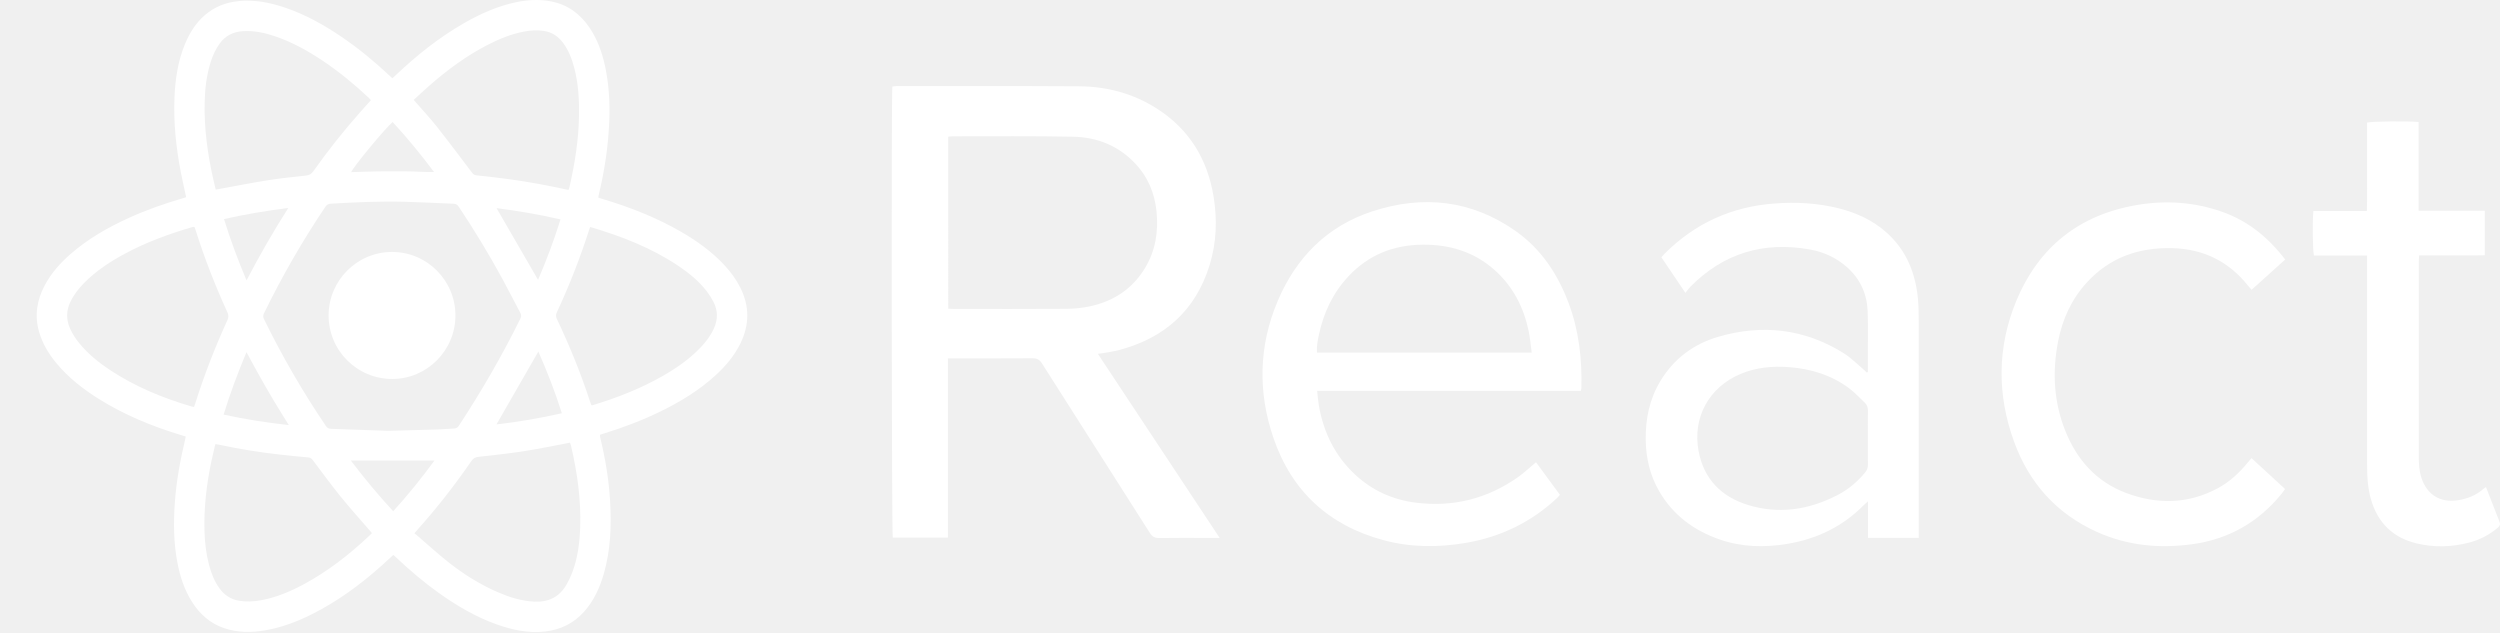
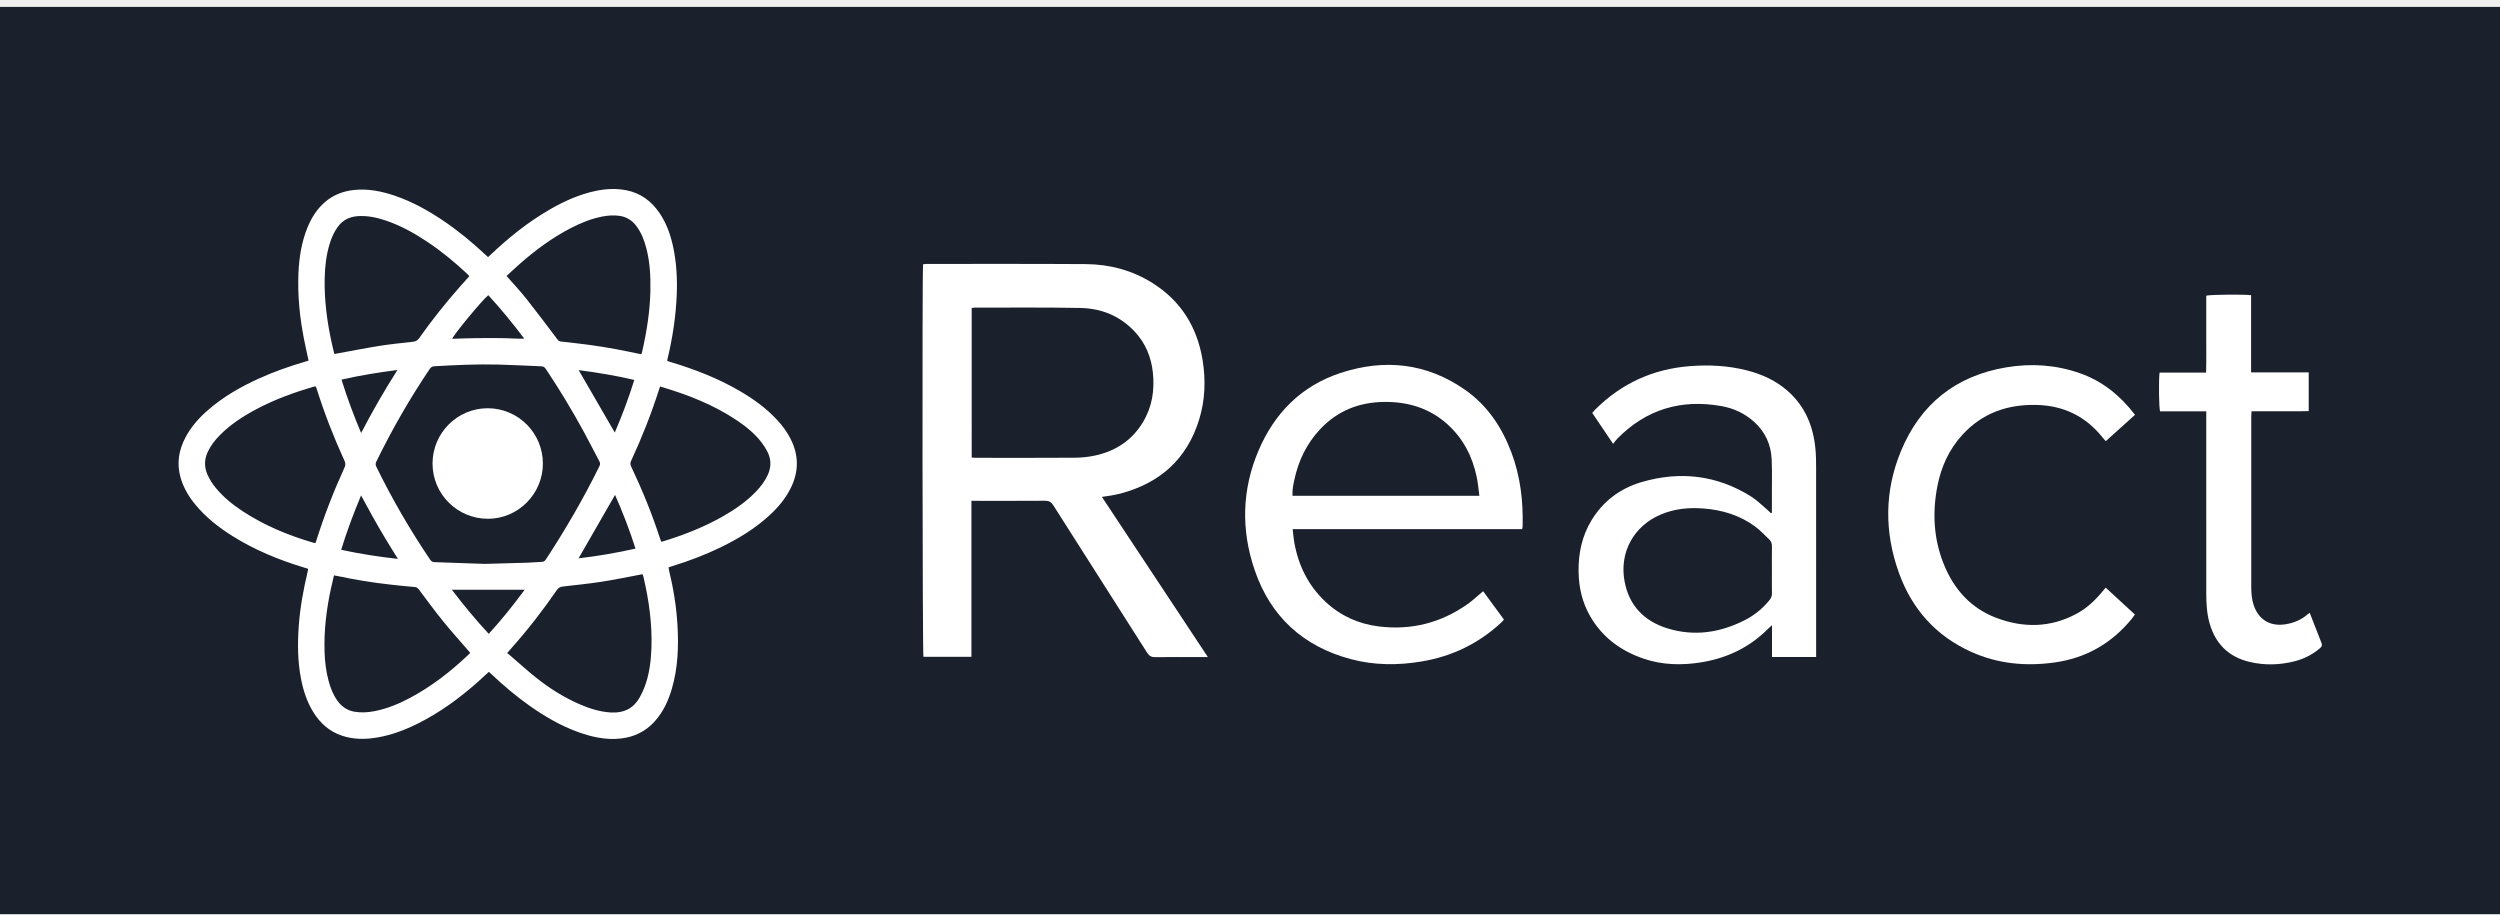
- <svg xmlns="http://www.w3.org/2000/svg" version="1.0" id="Layer_1" x="0px" y="0px" width="1012.594px" height="256px" viewBox="96.394 0 1012.594 256" enable-background="new 96.394 0 1012.594 256" xml:space="preserve">
-   <g>
-     <path fill="#FFFFFF" d="M171.788,79.871c-0.738-3.45-1.486-6.713-2.129-9.997c-1.979-10.107-3.023-20.304-2.585-30.612   c0.312-7.347,1.418-14.562,4.24-21.418c1.839-4.471,4.349-8.493,8.04-11.702c3.936-3.421,8.56-5.183,13.697-5.702   c6.503-0.658,12.744,0.595,18.859,2.673c8.144,2.768,15.581,6.913,22.675,11.71c7.006,4.737,13.499,10.114,19.665,15.894   c0.33,0.309,0.67,0.606,1.091,0.986c0.479-0.445,0.923-0.847,1.357-1.259c8.434-8.003,17.468-15.224,27.575-21.029   c6.637-3.812,13.571-6.917,21.104-8.513c4.719-1,9.481-1.249,14.232-0.333c6.695,1.291,11.768,5.04,15.554,10.627   c3.214,4.744,5.099,10.035,6.297,15.586c1.584,7.345,2.01,14.786,1.712,22.283c-0.406,10.241-1.947,20.317-4.353,30.269   c-0.046,0.189-0.038,0.392-0.067,0.719c0.68,0.216,1.341,0.438,2.008,0.637c10.929,3.279,21.498,7.424,31.404,13.141   c6.545,3.777,12.643,8.146,17.794,13.733c2.493,2.704,4.646,5.648,6.298,8.946c3.767,7.519,3.726,15.047,0.042,22.574   c-2.448,5.005-5.984,9.178-10.063,12.914c-6.692,6.132-14.365,10.776-22.485,14.735c-7.273,3.543-14.815,6.397-22.541,8.783   c-0.58,0.18-1.154,0.375-1.815,0.59c0.033,0.369,0.019,0.717,0.098,1.039c2.088,8.559,3.528,17.225,4.026,26.02   c0.563,9.938,0.2,19.82-2.626,29.464c-1.631,5.565-4.009,10.752-7.921,15.129c-4.222,4.724-9.519,7.302-15.787,8.024   c-6.841,0.789-13.351-0.647-19.717-2.92c-8.391-2.992-15.991-7.478-23.225-12.615c-6.103-4.337-11.788-9.176-17.23-14.309   c-0.401-0.377-0.816-0.742-1.297-1.179c-1.736,1.587-3.396,3.14-5.095,4.648c-8.543,7.594-17.711,14.291-27.966,19.418   c-5.978,2.987-12.184,5.339-18.798,6.478c-5.581,0.961-11.131,0.982-16.571-0.841c-5.8-1.942-10.073-5.772-13.262-10.899   c-2.995-4.813-4.701-10.111-5.766-15.638c-1.56-8.097-1.629-16.261-1.042-24.45c0.62-8.641,2.183-17.123,4.184-25.535   c0.08-0.336,0.131-0.681,0.216-1.125c-0.771-0.239-1.485-0.465-2.203-0.685c-11.564-3.513-22.661-8.094-32.943-14.512   c-6.458-4.031-12.405-8.685-17.288-14.586c-3.107-3.759-5.582-7.872-6.95-12.589c-1.916-6.604-0.901-12.867,2.276-18.858   c2.633-4.966,6.312-9.08,10.52-12.745c7.039-6.13,15.049-10.699,23.498-14.555c7.035-3.211,14.314-5.752,21.725-7.934   C170.731,80.211,171.208,80.054,171.788,79.871z M253.71,174.507c7.422-0.204,13.723-0.356,20.021-0.562   c2.234-0.072,4.462-0.297,6.696-0.396c0.855-0.037,1.363-0.415,1.821-1.113c9.15-13.951,17.511-28.354,24.888-43.321   c0.427-0.864,0.472-1.524,0.006-2.395c-2.426-4.52-4.728-9.108-7.179-13.614c-5.467-10.048-11.386-19.825-17.737-29.341   c-0.53-0.794-1.107-1.203-2.082-1.24c-6.653-0.252-13.302-0.639-19.956-0.808c-9.966-0.252-19.92,0.205-29.868,0.79   c-1.05,0.062-1.638,0.509-2.19,1.329c-9.265,13.763-17.507,28.112-24.79,43.017c-0.415,0.847-0.453,1.529-0.025,2.403   c7.34,14.993,15.685,29.4,25.036,43.229c0.536,0.791,1.112,1.175,2.093,1.205C238.572,173.947,246.698,174.255,253.71,174.507z    M175.18,91.969c-0.19-0.04-0.29-0.087-0.381-0.075c-0.251,0.034-0.504,0.074-0.746,0.145c-9.216,2.722-18.219,5.987-26.718,10.526   c-6.164,3.292-11.986,7.069-16.917,12.084c-2.255,2.294-4.208,4.813-5.578,7.754c-1.618,3.474-1.663,6.956-0.154,10.469   c0.991,2.305,2.354,4.379,3.948,6.306c3.531,4.268,7.783,7.719,12.384,10.746c10.137,6.674,21.215,11.26,32.814,14.67   c0.368,0.108,0.751,0.166,1.157,0.254c0.156-0.451,0.28-0.779,0.385-1.115c3.651-11.639,8.069-22.98,13.138-34.07   c0.51-1.116,0.525-2.003,0.01-3.125c-4.98-10.851-9.305-21.959-12.902-33.348C175.484,92.76,175.316,92.344,175.18,91.969z    M247.036,215.924c-0.266-0.316-0.457-0.55-0.652-0.777c-4.044-4.691-8.202-9.295-12.1-14.104   c-3.835-4.729-7.414-9.671-11.087-14.533c-0.504-0.668-0.966-1.159-1.928-1.239c-3.895-0.322-7.784-0.734-11.669-1.168   c-8.076-0.899-16.089-2.199-24.038-3.891c-0.625-0.133-1.259-0.229-1.909-0.345c-0.098,0.327-0.165,0.517-0.209,0.71   c-0.446,1.928-0.916,3.851-1.327,5.785c-2.037,9.568-3.201,19.229-2.891,29.031c0.143,4.528,0.671,9.01,1.834,13.399   c0.902,3.407,2.157,6.662,4.254,9.539c1.973,2.707,4.555,4.431,7.894,4.989c3.048,0.51,6.075,0.342,9.087-0.229   c6.046-1.143,11.65-3.49,17.04-6.384c9.735-5.224,18.372-11.942,26.398-19.485C246.166,216.814,246.578,216.382,247.036,215.924z    M264.236,216c0.378,0.301,0.704,0.543,1.011,0.807c4.202,3.605,8.292,7.354,12.627,10.791c6.269,4.969,13.018,9.213,20.4,12.375   c4.648,1.991,9.425,3.471,14.529,3.713c5.752,0.271,10.207-1.875,13.073-6.957c0.845-1.498,1.609-3.063,2.228-4.666   c2.293-5.953,3.075-12.196,3.29-18.52c0.378-11.148-1.179-22.093-3.699-32.922c-0.101-0.434-0.27-0.852-0.425-1.331   c-0.613,0.124-1.154,0.241-1.698,0.342c-5.839,1.084-11.658,2.308-17.526,3.207c-5.92,0.906-11.888,1.517-17.842,2.193   c-1.241,0.141-2.081,0.545-2.834,1.637c-6.615,9.589-13.742,18.783-21.517,27.466C265.348,214.698,264.86,215.277,264.236,216z    M246.643,40.554c-0.334-0.354-0.625-0.698-0.953-1.004c-5.796-5.429-11.905-10.474-18.513-14.893   c-6.1-4.08-12.476-7.634-19.463-9.989c-4.268-1.438-8.619-2.369-13.163-2.027c-3.749,0.282-6.827,1.81-9.093,4.874   c-1.744,2.359-2.912,4.995-3.782,7.774c-1.669,5.333-2.284,10.831-2.395,16.384c-0.209,10.474,1.204,20.774,3.509,30.969   c0.309,1.368,0.646,2.729,0.985,4.161c0.638-0.117,1.079-0.198,1.52-0.278c6.494-1.18,12.969-2.473,19.487-3.502   c5.164-0.816,10.375-1.351,15.576-1.913c1.324-0.143,2.165-0.65,2.936-1.737c5.885-8.297,12.183-16.272,18.936-23.883   C243.681,43.854,245.142,42.232,246.643,40.554z M263.959,40.457c0.329,0.379,0.558,0.646,0.788,0.911   c2.867,3.295,5.866,6.487,8.571,9.91c4.847,6.135,9.527,12.403,14.248,18.638c0.491,0.648,0.971,1.04,1.828,1.111   c2.276,0.191,4.542,0.493,6.813,0.75c8.176,0.923,16.292,2.225,24.351,3.885c2.026,0.417,4.05,0.847,6.038,1.264   c0.113-0.17,0.189-0.246,0.219-0.337c0.095-0.289,0.189-0.58,0.256-0.876c2.138-9.376,3.646-18.838,3.838-28.478   c0.133-6.676-0.227-13.304-1.933-19.797c-0.948-3.606-2.264-7.054-4.516-10.083c-1.967-2.646-4.505-4.345-7.809-4.836   c-2.696-0.401-5.369-0.233-8.028,0.275c-5.131,0.979-9.916,2.92-14.541,5.29c-8.735,4.477-16.56,10.263-23.914,16.713   C268.073,36.633,266.045,38.55,263.959,40.457z M335.428,91.931c-0.169,0.468-0.299,0.791-0.404,1.121   c-3.644,11.433-8.038,22.574-13.086,33.456c-0.451,0.972-0.446,1.721,0.012,2.686c5.178,10.935,9.762,22.106,13.485,33.625   c0.15,0.466,0.353,0.912,0.515,1.326c0.227,0,0.332,0.024,0.423-0.002c9.84-2.985,19.381-6.694,28.339-11.797   c5.629-3.207,10.926-6.869,15.426-11.582c2.187-2.291,4.079-4.791,5.405-7.695c1.672-3.659,1.653-7.297-0.201-10.858   c-0.771-1.479-1.674-2.913-2.689-4.234c-3.13-4.073-7.061-7.29-11.292-10.145C360.378,100.424,348.209,95.694,335.428,91.931z    M323.976,167.386c-2.742-8.635-5.941-16.87-9.525-24.997c-5.688,9.895-11.294,19.644-16.975,29.521   C306.332,170.876,315.061,169.396,323.976,167.386z M186.963,167.938c8.825,1.92,17.465,3.248,26.406,4.239   c-2.097-3.399-4.097-6.565-6.017-9.778c-1.926-3.224-3.804-6.478-5.644-9.75c-1.822-3.24-3.571-6.522-5.481-10.024   C192.709,151.072,189.6,159.309,186.963,167.938z M255.661,207.063c5.996-6.582,11.477-13.397,16.725-20.543   c-11.346,0-22.475,0-33.902,0C243.962,193.743,249.58,200.512,255.661,207.063z M255.43,49.426   c-2.887,2.356-16.22,18.479-16.781,20.295c3.725-0.107,7.427-0.254,11.13-0.307c3.706-0.053,7.414-0.008,11.121-0.011   c3.667-0.002,7.33,0.356,11.289,0.26C266.801,62.474,261.313,55.786,255.43,49.426z M314.328,113.353   c3.428-7.967,6.465-16.054,9.091-24.481c-8.641-2.018-17.224-3.446-25.901-4.566C303.136,94.013,308.697,103.622,314.328,113.353z    M213.167,84.237c-8.972,1.151-17.501,2.539-26.042,4.5c2.624,8.45,5.617,16.552,9.129,24.835   C201.504,103.471,207,93.892,213.167,84.237z" />
-     <path fill="#FFFFFF" d="M590.407,217.88c-2.249,0-3.857,0-5.467,0c-6.319,0-12.639-0.067-18.954,0.041   c-1.825,0.031-2.891-0.531-3.884-2.099c-14.529-22.891-29.144-45.726-43.668-68.62c-1.003-1.58-2.078-2.104-3.894-2.089   c-10.479,0.079-20.958,0.039-31.438,0.039c-0.828,0-1.654,0-2.76,0c0,24.339,0,48.402,0,72.596c-7.643,0-15.003,0-22.345,0   c-0.45-1.771-0.611-179.014-0.169-182.702c0.549-0.059,1.136-0.176,1.721-0.176c24.657,0.008,49.313-0.073,73.969,0.085   c11.22,0.073,21.807,2.896,31.354,8.963c13.147,8.356,20.587,20.505,23.073,35.73c1.521,9.314,1.188,18.616-1.601,27.681   c-5.651,18.362-18.191,29.515-36.555,34.418c-1.411,0.376-2.852,0.645-4.291,0.906c-1.341,0.244-2.697,0.413-4.417,0.669   C557.515,168.161,573.804,192.782,590.407,217.88z M480.464,125.01c0.728,0.046,1.327,0.118,1.924,0.118   c15.328,0.005,30.655,0.06,45.981-0.045c3.211-0.021,6.479-0.349,9.611-1.034c9.527-2.082,17.137-7.081,22.229-15.553   c4.253-7.077,5.448-14.827,4.612-22.91c-0.755-7.316-3.443-13.867-8.541-19.287c-6.813-7.245-15.447-10.725-25.167-10.921   c-16.322-0.33-32.654-0.144-48.983-0.166c-0.518,0-1.036,0.091-1.667,0.151C480.464,78.563,480.464,101.644,480.464,125.01z" />
-     <path fill="#FFFFFF" d="M718.53,187.219c3.263,4.445,6.435,8.766,9.692,13.201c-0.442,0.498-0.805,0.969-1.235,1.369   c-10.499,9.776-22.868,15.737-36.988,18.123c-11.151,1.882-22.282,1.822-33.23-1.122c-22.09-5.943-37.186-19.775-44.579-41.393   c-6.362-18.6-5.979-37.327,1.746-55.537c7.435-17.53,19.955-30.226,38.191-36.222c20.482-6.733,40.188-4.681,58.128,7.929   c10.34,7.267,17.066,17.413,21.472,29.146c4.178,11.125,5.502,22.694,5.183,34.502c-0.01,0.291-0.107,0.579-0.208,1.095   c-35.523,0-71.002,0-106.819,0c0.247,2.149,0.371,4.042,0.693,5.9c1.889,10.862,6.48,20.334,14.605,27.941   c6.981,6.535,15.317,10.283,24.731,11.457c15.078,1.881,28.905-1.602,41.344-10.36c2.009-1.414,3.818-3.112,5.715-4.684   C717.431,188.185,717.876,187.784,718.53,187.219z M716.792,142.816c-0.437-3.156-0.662-5.997-1.241-8.765   c-2.015-9.601-6.33-18-13.698-24.605c-8.328-7.467-18.303-10.451-29.343-10.34c-11.746,0.117-21.815,4.136-29.91,12.771   c-6.279,6.699-10.064,14.687-11.967,23.595c-0.506,2.367-1.014,4.777-0.822,7.343C658.731,142.816,687.515,142.816,716.792,142.816   z" />
-     <path fill="#FFFFFF" d="M852.952,150.69c0-2.841,0.007-5.687-0.002-8.527c-0.013-5.392,0.125-10.792-0.093-16.176   c-0.287-7.09-3.077-13.122-8.455-17.853c-4.27-3.76-9.3-6.064-14.838-7.064c-18.782-3.392-35.063,1.45-48.558,15.121   c-0.64,0.649-1.153,1.423-1.961,2.429c-3.419-5.066-6.541-9.694-9.73-14.42c0.505-0.559,0.933-1.077,1.408-1.549   c12.226-12.186,26.942-18.892,44.163-20.21c8.902-0.682,17.696-0.229,26.365,1.972c7.112,1.805,13.648,4.783,19.184,9.7   c8.107,7.204,11.847,16.509,12.813,27.083c0.26,2.833,0.29,5.694,0.293,8.541c0.019,28.352,0.012,56.703,0.012,85.058   c0,0.98,0,1.961,0,3.054c-6.967,0-13.629,0-20.555,0c0-4.828,0-9.554,0-14.793c-0.816,0.726-1.268,1.083-1.668,1.491   c-8.619,8.771-19.139,13.801-31.192,15.769c-9.179,1.496-18.263,1.293-27.146-1.783c-10.484-3.626-18.928-9.855-24.563-19.557   c-3.726-6.411-5.348-13.422-5.456-20.776c-0.128-8.471,1.514-16.543,5.953-23.89c5.434-8.991,13.394-14.95,23.305-17.865   c17.883-5.261,35.056-3.319,51.003,6.665c2.842,1.778,5.246,4.259,7.841,6.43c0.508,0.424,0.962,0.908,1.444,1.364   C852.663,150.835,852.806,150.762,852.952,150.69z M852.952,177.326c0-3.617-0.046-7.238,0.023-10.854   c0.027-1.32-0.272-2.423-1.229-3.318c-2.13-1.994-4.104-4.199-6.434-5.927c-7.185-5.329-15.436-7.857-24.275-8.521   c-6.751-0.506-13.369,0.107-19.697,2.768c-12.73,5.352-19.497,17.675-16.959,31.207c2.124,11.339,9.186,18.485,19.91,21.819   c12.521,3.891,24.653,2.027,36.209-3.895c4.432-2.271,8.211-5.406,11.371-9.281c0.771-0.946,1.125-1.909,1.104-3.143   C852.908,184.564,852.952,180.945,852.952,177.326z" />
-     <path fill="#FFFFFF" d="M1008.339,185.561c4.558,4.194,9.012,8.295,13.586,12.505c-0.517,0.717-0.922,1.349-1.396,1.926   c-9.431,11.546-21.466,18.434-36.292,20.446c-13.27,1.802-26.157,0.561-38.424-4.949c-16.467-7.395-27.625-19.914-33.708-36.759   c-6.831-18.915-6.786-38.012,0.886-56.646c9.057-21.995,25.593-35.15,49.142-39.083c11.572-1.933,23.032-1.165,34.178,2.738   c10.506,3.679,18.765,10.374,25.668,19.375c-4.521,4.075-9.007,8.116-13.611,12.266c-0.544-0.628-1.002-1.119-1.418-1.642   c-7.875-9.902-18.143-14.927-30.785-15.23c-13.563-0.326-25.322,3.8-34.594,13.973c-6.177,6.776-9.833,14.854-11.572,23.799   c-2.405,12.372-1.77,24.563,2.962,36.326c4.689,11.658,12.529,20.507,24.466,25.018c12.611,4.763,25.165,4.621,37.278-1.878   c4.747-2.547,8.628-6.164,12.037-10.305C1007.218,186.857,1007.716,186.292,1008.339,185.561z" />
-     <path fill="#FFFFFF" d="M1055.15,103.5c-7.424,0-14.493,0-21.51,0c-0.523-1.715-0.675-14.345-0.236-18.03c7.093,0,14.22,0,21.668,0   c0.159-6.184,0.054-12.151,0.072-18.114c0.019-5.921,0.005-11.842,0.005-17.708c1.832-0.51,17.182-0.663,20.871-0.225   c0,11.862,0,23.76,0,35.932c9.07,0,17.881,0,26.818,0c0,6.091,0,11.909,0,18.038c-2.922,0.106-5.82,0.04-8.711,0.05   c-3.006,0.012-6.01,0.002-9.014,0.002c-2.908,0-5.815,0-8.89,0c-0.052,0.984-0.126,1.731-0.126,2.478   c-0.006,26.345-0.004,52.693-0.006,79.04c0,2.937,0.166,5.848,1.106,8.668c2.299,6.879,7.728,10.142,14.905,8.966   c3.805-0.625,7.25-2.021,10.174-4.59c0.275-0.244,0.602-0.431,1.031-0.733c1.863,4.788,3.648,9.449,5.496,14.083   c0.424,1.067,0.078,1.699-0.719,2.379c-3.4,2.901-7.281,4.908-11.576,6.03c-7.047,1.84-14.176,2.041-21.27,0.34   c-9.592-2.3-15.727-8.287-18.49-17.778c-1.332-4.571-1.588-9.249-1.592-13.951c-0.019-27.194-0.01-54.386-0.01-81.582   C1055.15,105.8,1055.15,104.807,1055.15,103.5z" />
-     <path fill="#FFFFFF" d="M280.861,127.796c-0.006,14.126-11.498,25.688-25.549,25.706c-14.281,0.016-25.837-11.508-25.82-25.747   c0.017-14.191,11.543-25.719,25.705-25.708C269.358,102.059,280.869,113.605,280.861,127.796z" />
-   </g>
+ <svg xmlns="http://www.w3.org/2000/svg" version="1.1" id="Layer_1" x="0px" y="0px" width="700.084px" height="256px" viewBox="0 0 700.084 256" enable-background="new 0 0 700.084 256" xml:space="preserve">
+   <rect x="-0.013" y="1.933" fill="#1A202C" width="700.215" height="254.067" />
+   <path fill="#FFFFFF" d="M86.411,100.979c-0.444-2.076-0.894-4.038-1.281-6.014c-1.19-6.08-1.818-12.214-1.555-18.416  c0.188-4.42,0.853-8.76,2.55-12.885c1.106-2.689,2.617-5.109,4.837-7.04c2.368-2.058,5.149-3.118,8.24-3.431  c3.913-0.396,7.667,0.358,11.346,1.608c4.899,1.665,9.373,4.159,13.641,7.044c4.215,2.85,8.121,6.084,11.83,9.562  c0.199,0.186,0.403,0.365,0.656,0.593c0.288-0.268,0.556-0.51,0.817-0.757c5.073-4.814,10.508-9.159,16.588-12.651  c3.993-2.293,8.165-4.161,12.696-5.121c2.839-0.602,5.704-0.751,8.562-0.201c4.027,0.777,7.079,3.032,9.357,6.393  c1.934,2.854,3.067,6.037,3.788,9.376c0.953,4.418,1.209,8.895,1.03,13.405c-0.244,6.161-1.171,12.222-2.618,18.209  c-0.028,0.113-0.023,0.236-0.041,0.432c0.409,0.13,0.807,0.264,1.208,0.383c6.575,1.973,12.933,4.466,18.893,7.906  c3.938,2.272,7.605,4.9,10.705,8.261c1.5,1.627,2.795,3.398,3.789,5.382c2.267,4.523,2.242,9.052,0.025,13.58  c-1.473,3.011-3.6,5.521-6.053,7.77c-4.026,3.688-8.642,6.482-13.527,8.863c-4.376,2.132-8.913,3.849-13.561,5.284  c-0.349,0.108-0.694,0.226-1.092,0.354c0.02,0.223,0.012,0.432,0.06,0.625c1.256,5.149,2.122,10.363,2.421,15.654  c0.339,5.979,0.121,11.923-1.58,17.725c-0.981,3.348-2.412,6.469-4.765,9.102c-2.54,2.842-5.726,4.394-9.497,4.827  c-4.116,0.475-8.032-0.39-11.861-1.757c-5.048-1.8-9.62-4.499-13.972-7.589c-3.672-2.609-7.092-5.52-10.366-8.608  c-0.241-0.227-0.491-0.446-0.78-0.709c-1.044,0.955-2.043,1.889-3.065,2.797c-5.139,4.567-10.654,8.597-16.824,11.681  c-3.596,1.798-7.33,3.212-11.308,3.897c-3.358,0.578-6.696,0.591-9.969-0.506c-3.49-1.169-6.06-3.473-7.979-6.558  c-1.802-2.895-2.828-6.082-3.469-9.407c-0.938-4.87-0.98-9.782-0.627-14.709c0.373-5.197,1.313-10.301,2.517-15.361  c0.048-0.202,0.079-0.409,0.13-0.677c-0.464-0.144-0.894-0.279-1.325-0.412c-6.957-2.113-13.632-4.869-19.818-8.729  c-3.885-2.426-7.462-5.225-10.4-8.774c-1.869-2.262-3.358-4.736-4.181-7.573c-1.152-3.974-0.542-7.741,1.369-11.345  c1.584-2.988,3.797-5.462,6.329-7.667c4.235-3.688,9.054-6.436,14.136-8.756c4.232-1.932,8.611-3.46,13.069-4.773  C85.775,101.184,86.062,101.089,86.411,100.979z M135.694,157.911c4.465-0.123,8.256-0.215,12.044-0.338  c1.344-0.044,2.684-0.179,4.028-0.239c0.514-0.021,0.82-0.249,1.095-0.669c5.504-8.394,10.534-17.058,14.972-26.062  c0.257-0.52,0.284-0.917,0.003-1.44c-1.459-2.719-2.844-5.479-4.318-8.19c-3.289-6.044-6.85-11.926-10.67-17.651  c-0.318-0.478-0.666-0.724-1.252-0.746c-4.002-0.152-8.002-0.384-12.005-0.486c-5.995-0.151-11.983,0.124-17.968,0.476  c-0.632,0.037-0.985,0.306-1.318,0.799c-5.573,8.28-10.532,16.912-14.913,25.878c-0.25,0.51-0.272,0.92-0.015,1.446  c4.416,9.02,9.436,17.687,15.062,26.006c0.322,0.476,0.669,0.707,1.259,0.725C126.587,157.574,131.476,157.759,135.694,157.911z   M88.452,108.257c-0.114-0.023-0.175-0.052-0.229-0.045c-0.151,0.021-0.303,0.044-0.449,0.087  c-5.544,1.637-10.96,3.602-16.073,6.332c-3.708,1.98-7.21,4.252-10.177,7.27c-1.356,1.38-2.531,2.896-3.355,4.665  c-0.973,2.091-1,4.186-0.093,6.299c0.596,1.386,1.417,2.634,2.375,3.793c2.125,2.567,4.683,4.644,7.45,6.465  c6.098,4.015,12.763,6.773,19.741,8.825c0.221,0.065,0.452,0.1,0.696,0.152c0.094-0.271,0.168-0.469,0.231-0.671  c2.197-7.001,4.854-13.824,7.904-20.495c0.307-0.672,0.316-1.205,0.006-1.881c-2.996-6.527-5.598-13.209-7.761-20.061  C88.634,108.733,88.533,108.482,88.452,108.257z M131.679,182.826c-0.16-0.19-0.275-0.33-0.393-0.467  c-2.433-2.822-4.934-5.592-7.279-8.485c-2.307-2.844-4.46-5.817-6.67-8.742c-0.303-0.402-0.581-0.697-1.16-0.745  c-2.343-0.194-4.683-0.442-7.02-0.703c-4.859-0.541-9.679-1.322-14.461-2.341c-0.376-0.08-0.757-0.138-1.149-0.207  c-0.059,0.196-0.099,0.311-0.125,0.427c-0.268,1.16-0.551,2.316-0.798,3.479c-1.225,5.757-1.926,11.568-1.739,17.465  c0.086,2.725,0.404,5.42,1.104,8.061c0.542,2.05,1.297,4.008,2.559,5.739c1.187,1.628,2.74,2.665,4.749,3.001  c1.833,0.307,3.655,0.206,5.466-0.138c3.637-0.688,7.009-2.1,10.251-3.841c5.856-3.143,11.053-7.184,15.881-11.721  C131.156,183.362,131.403,183.103,131.679,182.826z M142.026,182.872c0.228,0.182,0.424,0.327,0.608,0.485  c2.528,2.169,4.988,4.425,7.596,6.492c3.771,2.989,7.832,5.542,12.272,7.444c2.796,1.198,5.67,2.088,8.74,2.233  c3.46,0.163,6.141-1.128,7.865-4.185c0.508-0.901,0.968-1.843,1.34-2.808c1.379-3.581,1.85-7.336,1.979-11.141  c0.228-6.707-0.709-13.291-2.225-19.806c-0.061-0.261-0.163-0.512-0.256-0.801c-0.368,0.075-0.694,0.146-1.021,0.206  c-3.513,0.651-7.014,1.388-10.543,1.929c-3.562,0.546-7.152,0.913-10.733,1.319c-0.747,0.085-1.252,0.328-1.705,0.985  c-3.979,5.769-8.267,11.3-12.944,16.522C142.695,182.089,142.401,182.438,142.026,182.872z M131.442,77.327  c-0.201-0.213-0.376-0.42-0.573-0.604c-3.487-3.266-7.162-6.301-11.137-8.959c-3.669-2.455-7.505-4.592-11.708-6.009  c-2.568-0.865-5.185-1.425-7.919-1.219c-2.255,0.169-4.107,1.089-5.47,2.932c-1.049,1.419-1.751,3.005-2.275,4.677  c-1.004,3.208-1.374,6.516-1.441,9.856c-0.126,6.301,0.724,12.498,2.111,18.631c0.186,0.823,0.389,1.642,0.593,2.503  c0.384-0.07,0.649-0.119,0.914-0.167c3.907-0.71,7.802-1.488,11.724-2.107c3.106-0.491,6.241-0.813,9.37-1.151  c0.796-0.086,1.302-0.391,1.766-1.045c3.541-4.991,7.329-9.789,11.392-14.368C129.661,79.312,130.54,78.336,131.442,77.327z   M141.859,77.268c0.198,0.228,0.336,0.389,0.474,0.548c1.725,1.982,3.529,3.902,5.156,5.961c2.916,3.691,5.731,7.462,8.571,11.212  c0.295,0.39,0.584,0.626,1.1,0.668c1.369,0.115,2.732,0.296,4.098,0.451c4.918,0.555,9.801,1.338,14.649,2.337  c1.219,0.251,2.437,0.509,3.633,0.76c0.068-0.103,0.114-0.148,0.132-0.203c0.057-0.174,0.114-0.349,0.154-0.527  c1.286-5.64,2.193-11.333,2.309-17.132c0.08-4.016-0.137-8.003-1.163-11.91c-0.57-2.169-1.362-4.244-2.717-6.066  c-1.183-1.591-2.71-2.614-4.697-2.909c-1.622-0.241-3.23-0.14-4.83,0.166c-3.087,0.589-5.965,1.757-8.748,3.183  c-5.254,2.693-9.962,6.174-14.386,10.054C144.334,74.968,143.114,76.121,141.859,77.268z M184.854,108.234  c-0.102,0.281-0.18,0.476-0.243,0.674c-2.192,6.878-4.835,13.58-7.872,20.126c-0.271,0.585-0.269,1.035,0.007,1.615  c3.115,6.579,5.873,13.299,8.112,20.229c0.09,0.281,0.212,0.549,0.31,0.798c0.136,0,0.2,0.015,0.254-0.001  c5.919-1.796,11.659-4.026,17.048-7.097c3.386-1.93,6.573-4.133,9.28-6.968c1.316-1.378,2.454-2.882,3.252-4.63  c1.005-2.2,0.994-4.39-0.121-6.531c-0.464-0.89-1.007-1.752-1.618-2.547c-1.883-2.451-4.248-4.386-6.793-6.104  C199.864,113.343,192.543,110.498,184.854,108.234z M177.965,153.627c-1.649-5.194-3.574-10.149-5.73-15.038  c-3.422,5.953-6.794,11.818-10.212,17.76C167.351,155.727,172.602,154.836,177.965,153.627z M95.54,153.959  c5.309,1.154,10.507,1.954,15.885,2.55c-1.262-2.045-2.465-3.949-3.62-5.883c-1.159-1.938-2.289-3.896-3.396-5.865  c-1.096-1.948-2.148-3.923-3.297-6.029C98.997,143.813,97.126,148.768,95.54,153.959z M136.868,177.496  c3.607-3.96,6.904-8.06,10.061-12.358c-6.825,0-13.52,0-20.395,0C129.83,169.483,133.209,173.555,136.868,177.496z M136.729,82.664  c-1.737,1.417-9.758,11.117-10.095,12.209c2.241-0.064,4.468-0.153,6.696-0.185c2.229-0.032,4.46-0.005,6.69-0.007  c2.206-0.001,4.41,0.214,6.792,0.157C143.569,90.514,140.268,86.49,136.729,82.664z M172.161,121.122  c2.062-4.793,3.889-9.658,5.469-14.728c-5.198-1.214-10.362-2.073-15.582-2.747C165.428,109.487,168.773,115.268,172.161,121.122z   M111.304,103.605c-5.397,0.693-10.528,1.527-15.667,2.707c1.579,5.084,3.379,9.958,5.492,14.941  C104.288,115.177,107.594,109.414,111.304,103.605z" />
+   <path fill="#FFFFFF" d="M338.246,184.003c-1.353,0-2.32,0-3.289,0c-3.802,0-7.604-0.04-11.402,0.025  c-1.098,0.019-1.739-0.319-2.337-1.263c-8.74-13.771-17.532-27.509-26.27-41.281c-0.604-0.95-1.25-1.266-2.343-1.257  c-6.304,0.048-12.608,0.023-18.912,0.023c-0.498,0-0.995,0-1.661,0c0,14.643,0,29.118,0,43.673c-4.598,0-9.025,0-13.442,0  c-0.271-1.065-0.367-107.692-0.102-109.911c0.33-0.036,0.684-0.106,1.035-0.106c14.834,0.005,29.666-0.044,44.499,0.051  c6.75,0.043,13.119,1.742,18.862,5.392c7.909,5.026,12.385,12.335,13.88,21.494c0.915,5.604,0.715,11.199-0.963,16.653  c-3.399,11.046-10.943,17.755-21.991,20.706c-0.849,0.226-1.715,0.388-2.581,0.544c-0.807,0.147-1.623,0.25-2.657,0.403  C318.458,154.093,328.258,168.905,338.246,184.003z M272.105,128.134c0.438,0.028,0.799,0.071,1.157,0.071  c9.222,0.003,18.442,0.036,27.662-0.027c1.932-0.013,3.897-0.21,5.782-0.623c5.73-1.252,10.31-4.26,13.372-9.356  c2.559-4.258,3.277-8.92,2.774-13.783c-0.454-4.401-2.071-8.342-5.138-11.603c-4.099-4.358-9.293-6.452-15.141-6.57  c-9.818-0.199-19.644-0.087-29.467-0.1c-0.312,0-0.624,0.055-1.003,0.091C272.105,100.192,272.105,114.078,272.105,128.134z" />
+   <path fill="#FFFFFF" d="M415.323,165.558c1.963,2.675,3.871,5.273,5.83,7.942c-0.266,0.299-0.484,0.582-0.742,0.823  c-6.316,5.881-13.758,9.467-22.252,10.902c-6.709,1.133-13.404,1.097-19.99-0.675c-13.29-3.575-22.371-11.896-26.818-24.901  c-3.827-11.189-3.598-22.455,1.051-33.41c4.472-10.546,12.004-18.184,22.975-21.791c12.321-4.05,24.177-2.816,34.969,4.77  c6.221,4.372,10.267,10.476,12.917,17.534c2.514,6.693,3.311,13.653,3.118,20.756c-0.006,0.176-0.064,0.349-0.125,0.659  c-21.37,0-42.714,0-64.261,0c0.148,1.293,0.224,2.432,0.417,3.549c1.136,6.535,3.898,12.233,8.786,16.809  c4.199,3.932,9.215,6.187,14.878,6.893c9.07,1.132,17.389-0.963,24.872-6.231c1.208-0.852,2.297-1.873,3.438-2.818  C414.661,166.14,414.93,165.898,415.323,165.558z M414.277,138.847c-0.263-1.899-0.398-3.608-0.747-5.273  c-1.212-5.776-3.808-10.829-8.24-14.802c-5.01-4.492-11.011-6.287-17.652-6.22c-7.066,0.07-13.123,2.488-17.993,7.683  c-3.777,4.03-6.055,8.835-7.199,14.195c-0.305,1.423-0.61,2.873-0.495,4.416C379.349,138.847,396.664,138.847,414.277,138.847z" />
+   <path fill="#FFFFFF" d="M496.189,143.582c0-1.708,0.004-3.421-0.001-5.129c-0.008-3.243,0.075-6.492-0.057-9.731  c-0.172-4.265-1.851-7.894-5.086-10.74c-2.569-2.262-5.596-3.648-8.926-4.25c-11.3-2.041-21.094,0.873-29.213,9.097  c-0.385,0.391-0.693,0.856-1.18,1.461c-2.057-3.048-3.935-5.832-5.853-8.675c0.304-0.336,0.561-0.648,0.847-0.932  c7.354-7.331,16.208-11.365,26.567-12.158c5.355-0.411,10.646-0.138,15.861,1.186c4.278,1.086,8.21,2.877,11.541,5.835  c4.877,4.334,7.127,9.932,7.708,16.292c0.156,1.705,0.174,3.426,0.176,5.138c0.012,17.057,0.007,34.111,0.007,51.17  c0,0.59,0,1.18,0,1.838c-4.19,0-8.198,0-12.365,0c0-2.904,0-5.748,0-8.899c-0.491,0.437-0.763,0.65-1.003,0.896  c-5.186,5.276-11.514,8.303-18.766,9.486c-5.521,0.9-10.986,0.778-16.33-1.072c-6.307-2.182-11.387-5.929-14.777-11.766  c-2.241-3.857-3.217-8.074-3.282-12.498c-0.076-5.097,0.911-9.952,3.582-14.372c3.269-5.409,8.058-8.994,14.021-10.747  c10.758-3.166,21.089-1.997,30.682,4.009c1.71,1.069,3.156,2.563,4.718,3.868c0.305,0.255,0.578,0.547,0.868,0.821  C496.016,143.67,496.102,143.626,496.189,143.582z M496.189,159.606c0-2.176-0.027-4.354,0.014-6.529  c0.017-0.794-0.163-1.458-0.739-1.996c-1.281-1.199-2.47-2.526-3.87-3.566c-4.323-3.205-9.287-4.726-14.604-5.125  c-4.061-0.305-8.042,0.063-11.85,1.665c-7.657,3.22-11.729,10.633-10.202,18.773c1.278,6.821,5.526,11.12,11.978,13.126  c7.532,2.341,14.832,1.22,21.783-2.343c2.666-1.366,4.939-3.252,6.841-5.584c0.464-0.568,0.677-1.148,0.664-1.89  C496.163,163.961,496.189,161.784,496.189,159.606z" />
+   <path fill="#FFFFFF" d="M589.668,164.561c2.741,2.523,5.421,4.99,8.173,7.523c-0.311,0.431-0.555,0.812-0.84,1.158  c-5.674,6.946-12.914,11.09-21.832,12.3c-7.983,1.084-15.736,0.338-23.116-2.977c-9.906-4.449-16.619-11.98-20.277-22.114  c-4.109-11.379-4.083-22.867,0.532-34.077c5.448-13.232,15.396-21.146,29.563-23.512c6.962-1.163,13.855-0.701,20.561,1.647  c6.32,2.213,11.289,6.241,15.441,11.656c-2.72,2.451-5.418,4.882-8.188,7.379c-0.327-0.378-0.603-0.673-0.854-0.988  c-4.737-5.957-10.915-8.98-18.52-9.162c-8.159-0.196-15.233,2.286-20.812,8.406c-3.716,4.077-5.915,8.937-6.961,14.317  c-1.447,7.443-1.065,14.776,1.781,21.853c2.82,7.014,7.537,12.338,14.719,15.051c7.587,2.865,15.139,2.78,22.426-1.13  c2.855-1.531,5.19-3.708,7.241-6.198C588.993,165.341,589.293,165,589.668,164.561z" />
+   <path fill="#FFFFFF" d="M617.829,115.194c-4.467,0-8.719,0-12.94,0c-0.314-1.032-0.406-8.629-0.142-10.847c4.267,0,8.554,0,13.035,0  c0.096-3.72,0.032-7.31,0.043-10.897c0.012-3.562,0.003-7.124,0.003-10.653c1.103-0.307,10.336-0.399,12.556-0.135  c0,7.136,0,14.294,0,21.616c5.456,0,10.757,0,16.133,0c0,3.664,0,7.164,0,10.852c-1.758,0.063-3.501,0.024-5.24,0.03  c-1.808,0.007-3.615,0.001-5.422,0.001c-1.75,0-3.499,0-5.349,0c-0.031,0.592-0.076,1.042-0.076,1.491  c-0.003,15.849-0.002,31.7-0.003,47.55c0,1.767,0.1,3.518,0.665,5.214c1.383,4.139,4.649,6.102,8.967,5.395  c2.289-0.376,4.361-1.216,6.12-2.762c0.166-0.146,0.362-0.259,0.62-0.441c1.121,2.881,2.195,5.685,3.307,8.473  c0.255,0.642,0.047,1.022-0.433,1.432c-2.046,1.745-4.38,2.952-6.964,3.627c-4.239,1.106-8.528,1.228-12.796,0.204  c-5.771-1.383-9.461-4.985-11.123-10.694c-0.802-2.75-0.955-5.564-0.958-8.393c-0.012-16.359-0.006-32.718-0.006-49.079  C617.829,116.578,617.829,115.98,617.829,115.194z" />
+   <path fill="#FFFFFF" d="M152.027,129.811c-0.003,8.497-6.917,15.453-15.37,15.464c-8.591,0.01-15.543-6.923-15.533-15.489  c0.01-8.537,6.944-15.472,15.463-15.465C145.107,114.327,152.032,121.273,152.027,129.811z" />
</svg>
